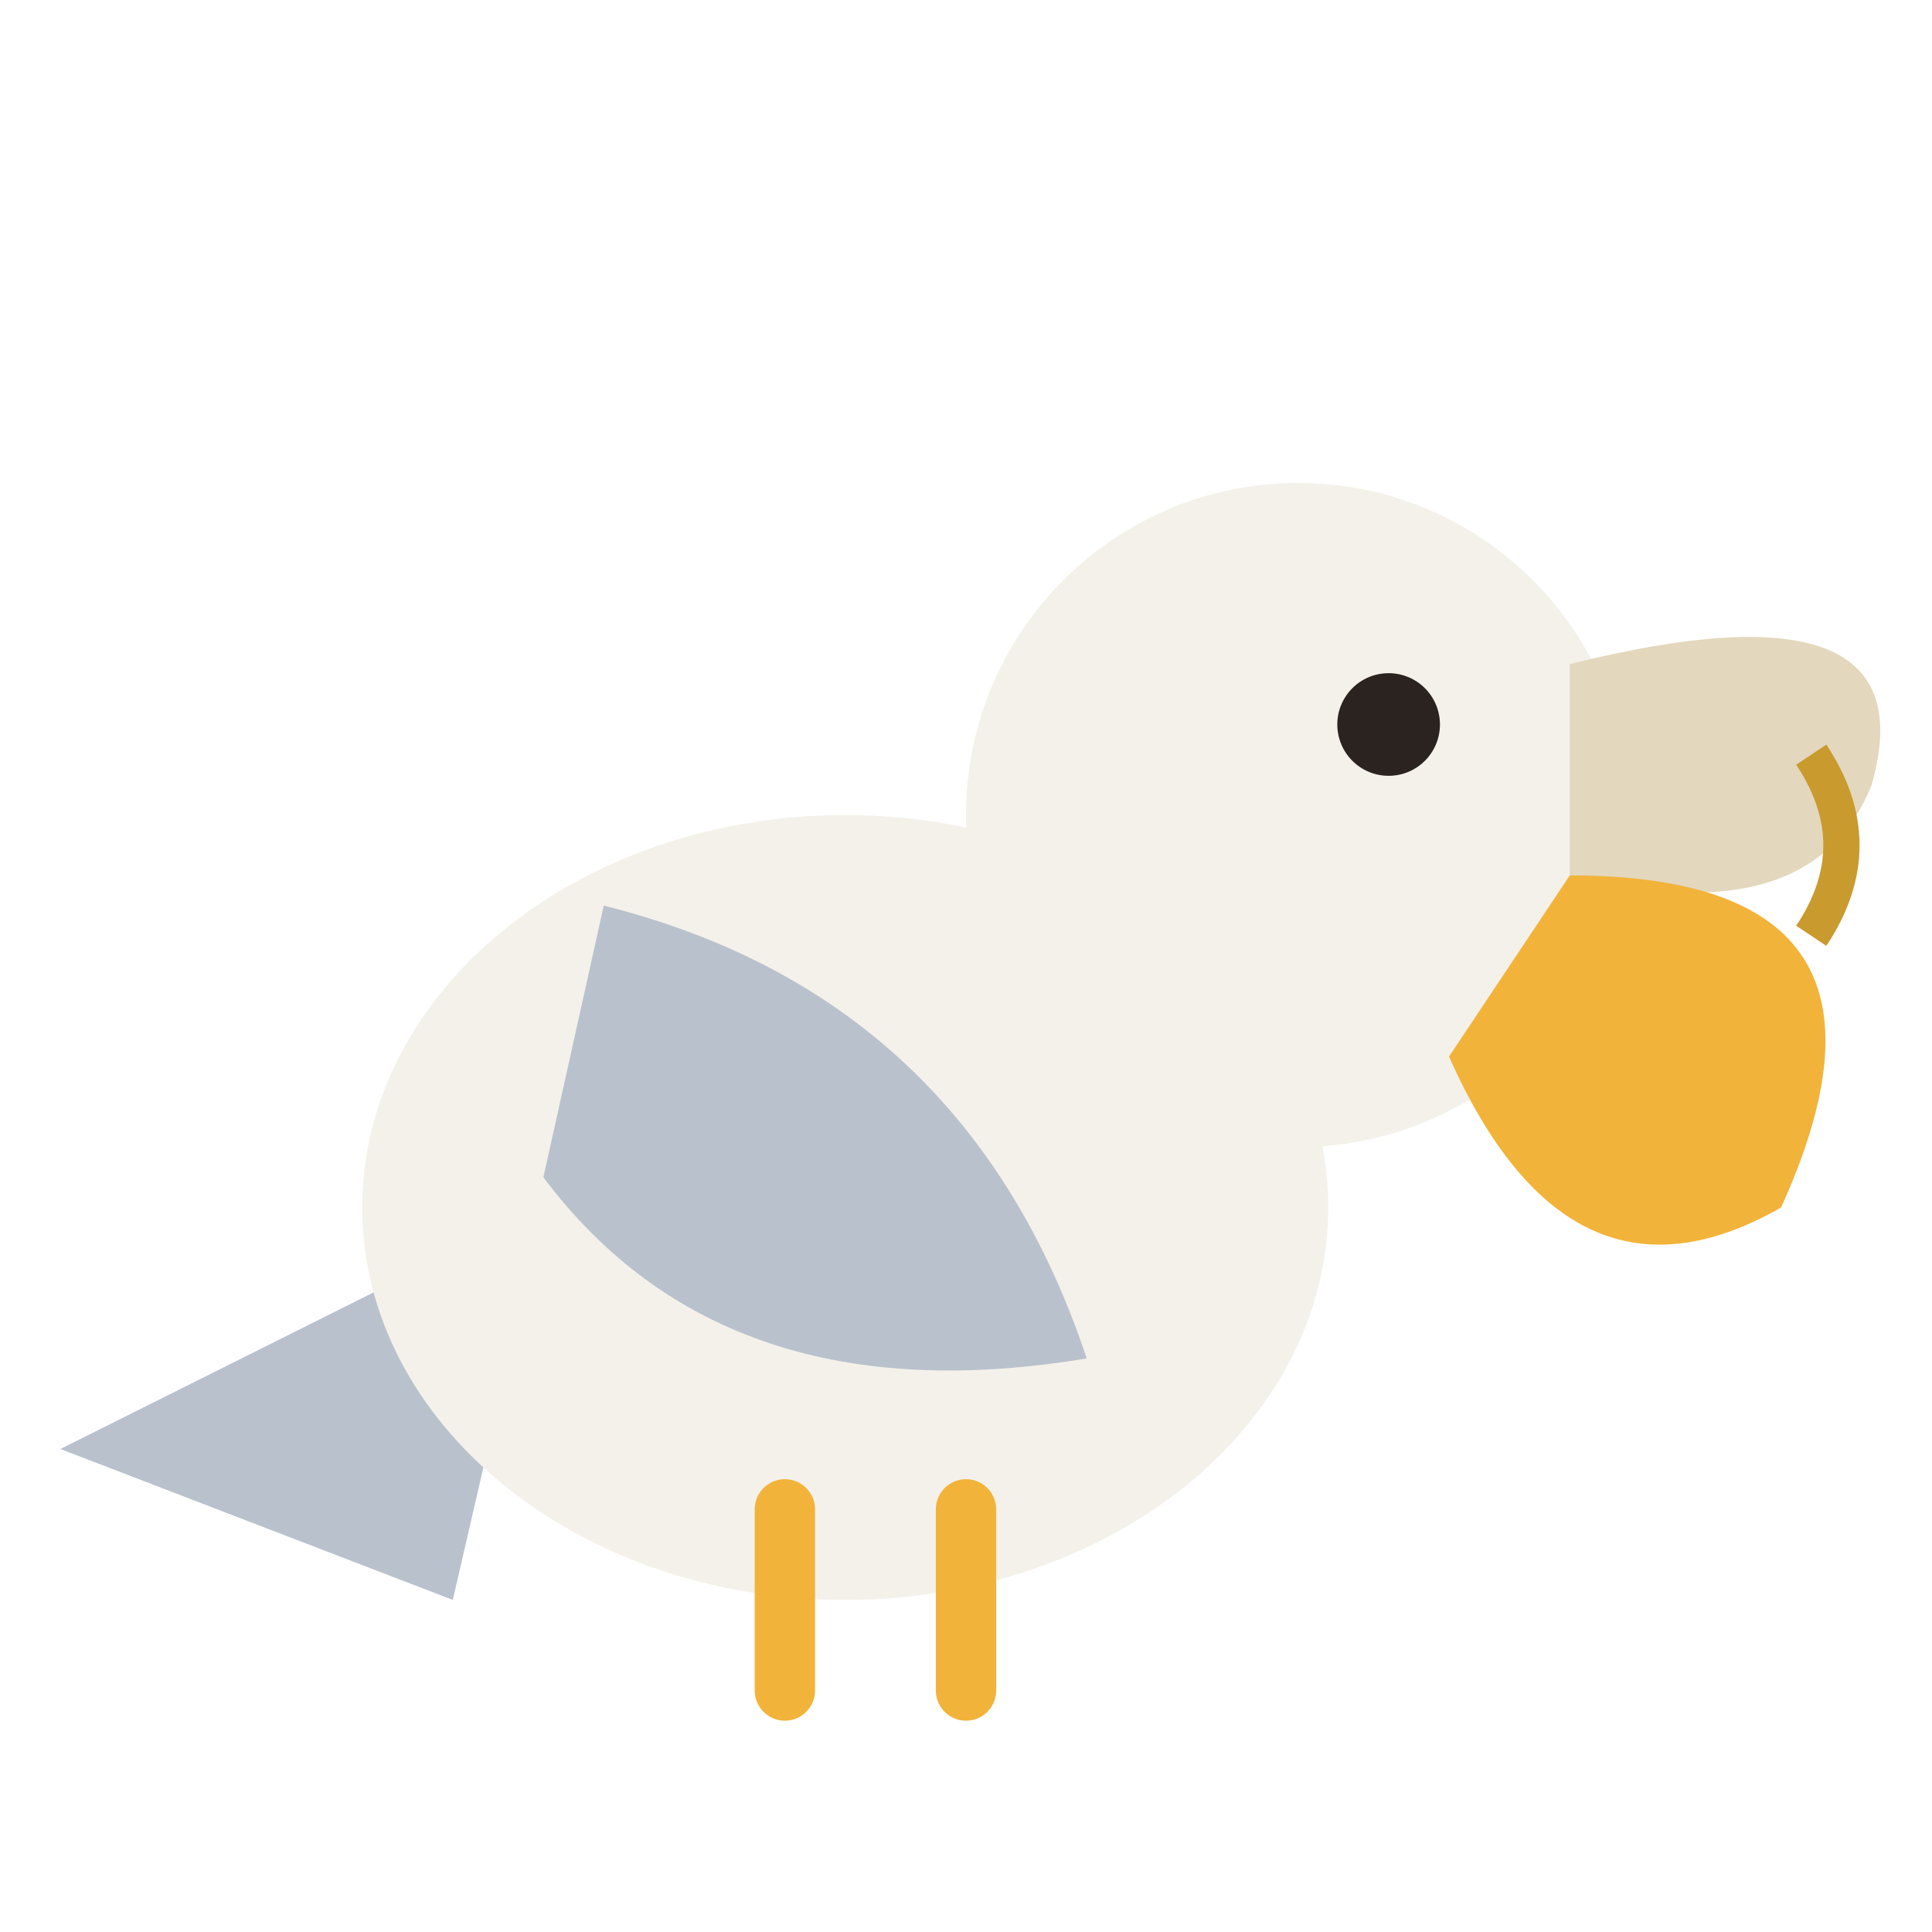
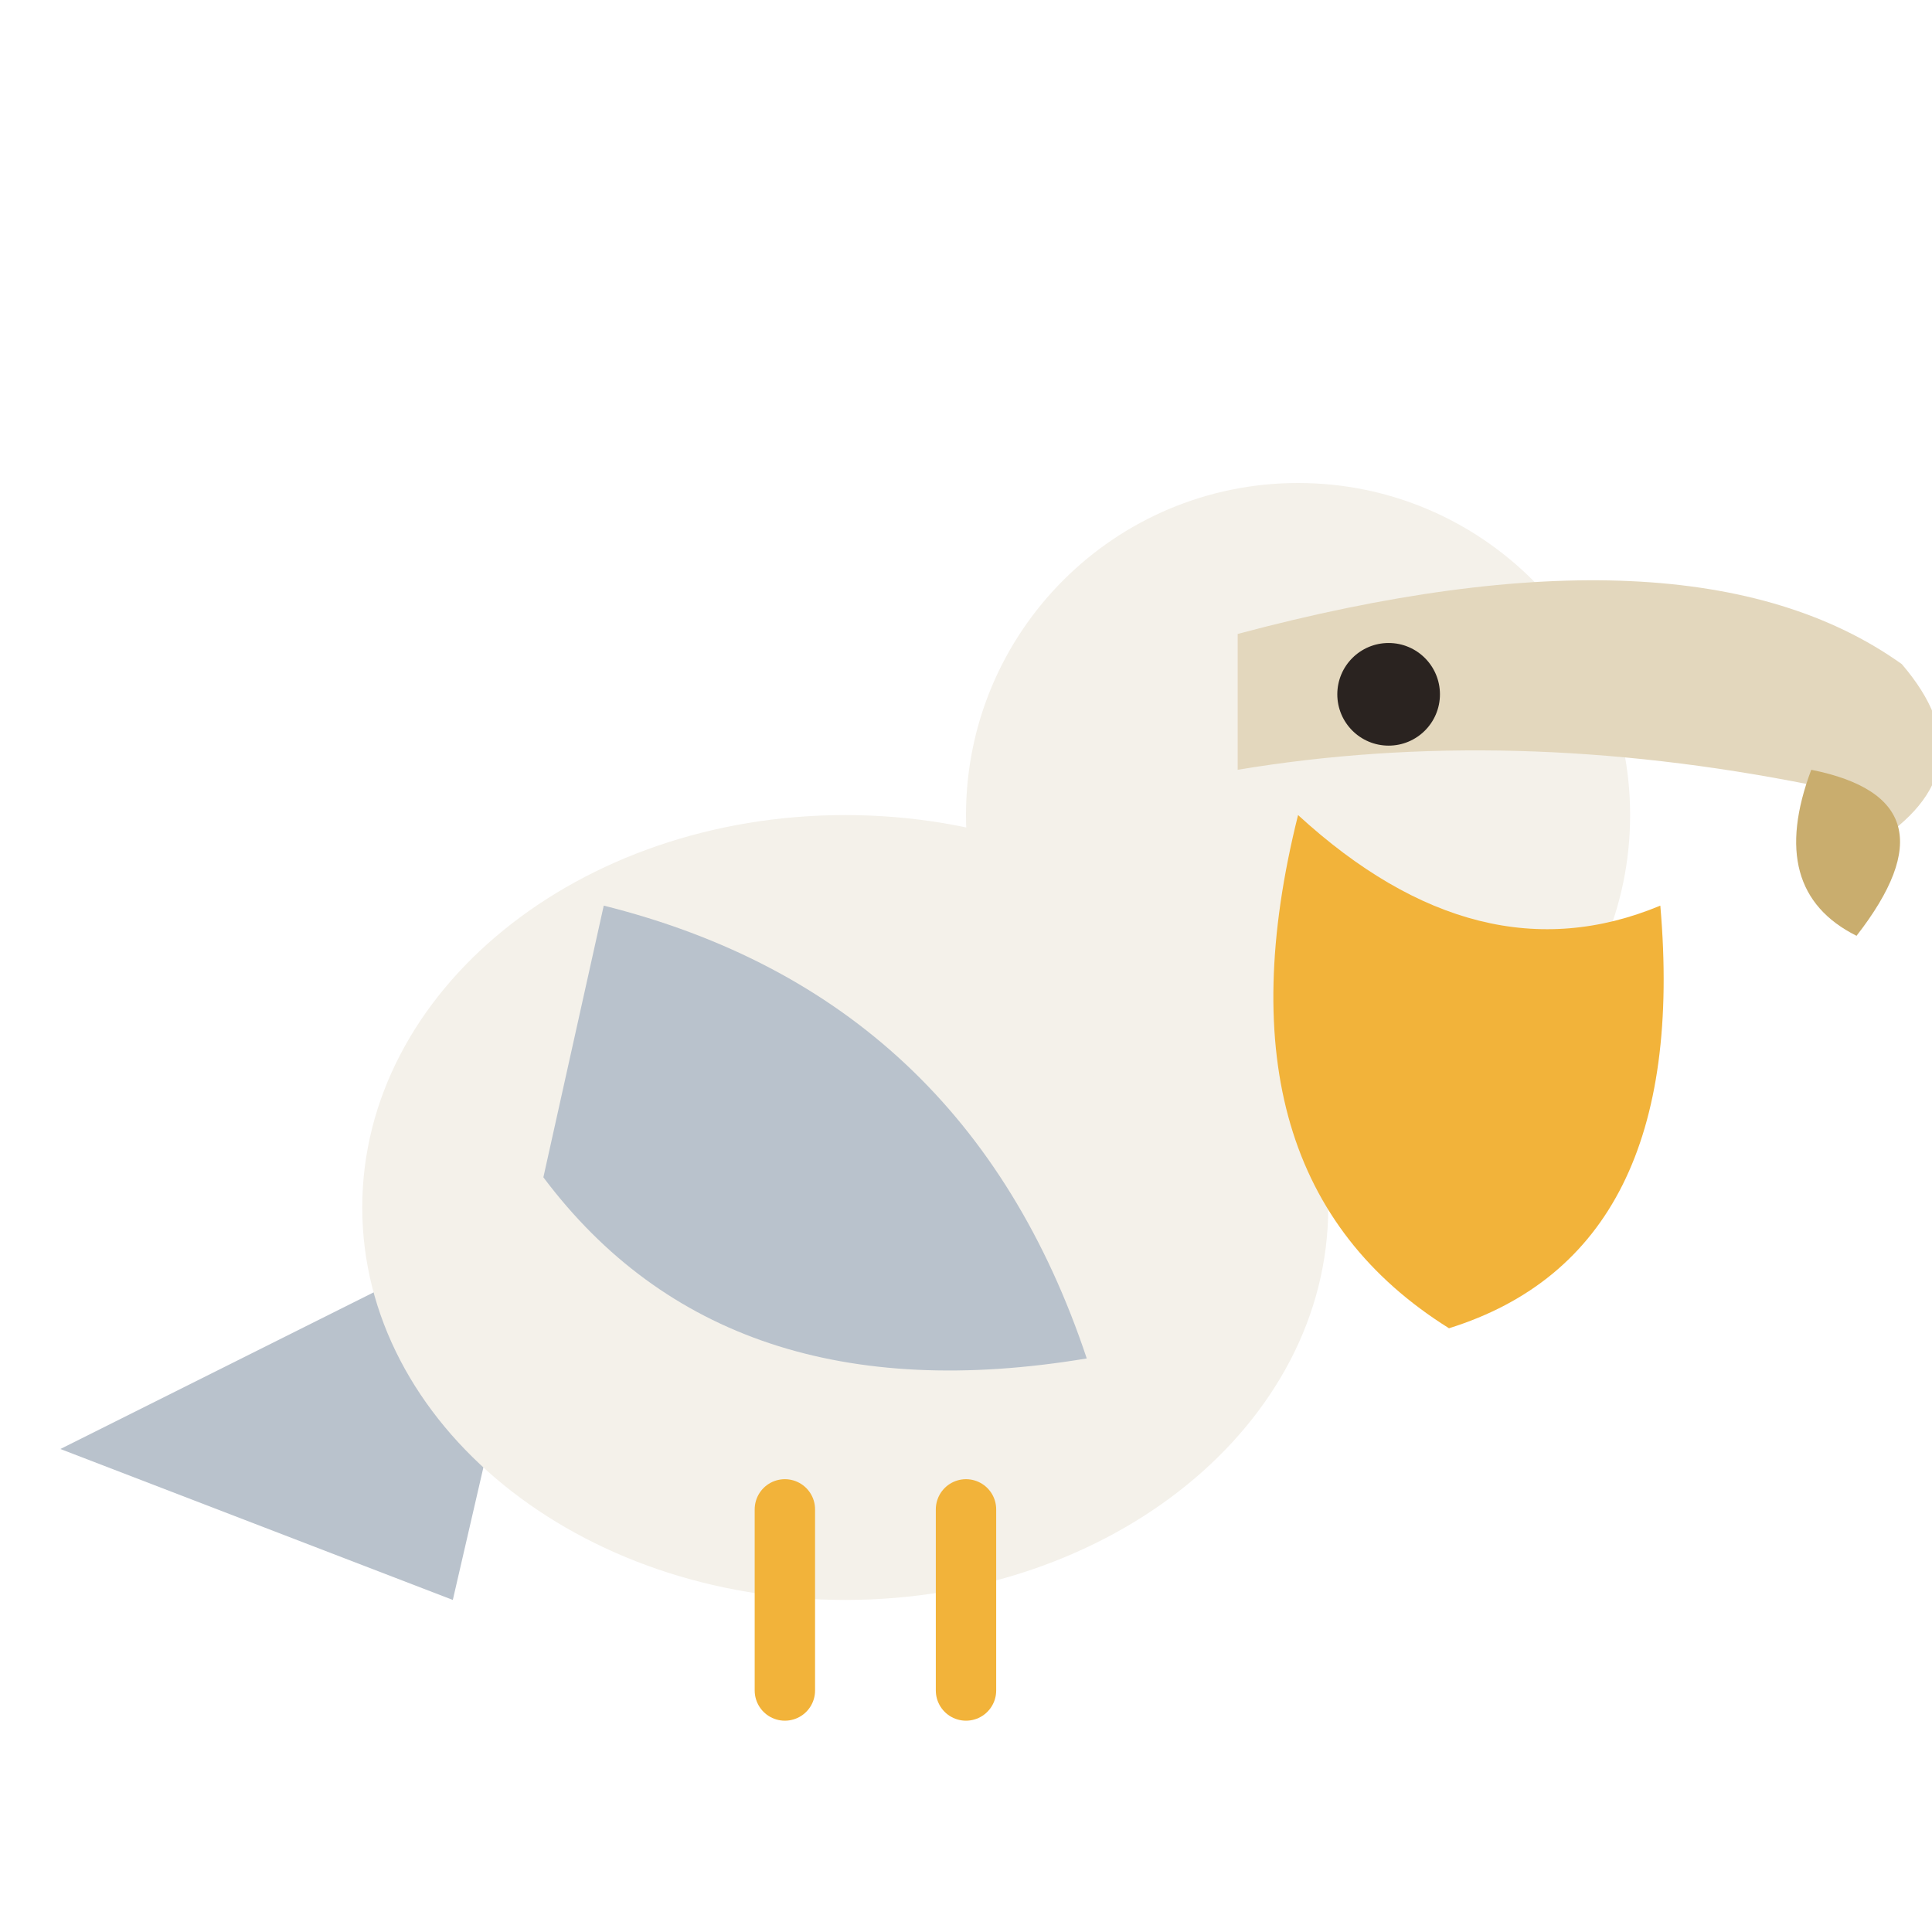
<svg xmlns="http://www.w3.org/2000/svg" viewBox="0 0 64 64" width="64" height="64" role="img" aria-label="Pelican">
  <path d="M18 40 L2 48 L15 53 Z" fill="#b9c2cc" />
  <ellipse cx="28" cy="40" rx="16" ry="13" fill="#f4f1ea" />
  <path d="M20 30 q12 3 16 15 q-12 2 -18 -6 Z" fill="#b9c2cc" />
  <circle cx="43" cy="27" r="11" fill="#f4f1ea" />
-   <path d="M52 22 Q64 19 62 26 Q60 31 52 29 Z" fill="#e3d7bd" />
-   <path d="M52 29 Q64 29 59 40 Q52 44 48 35 Z" fill="#f2b33a" />
-   <path d="M60 25 q2 3 0 6" stroke="#c99a2e" stroke-width="1.2" fill="none" />
-   <circle cx="46" cy="24" r="1.7" fill="#2a2320" />
+   <path d="M41 21 Q56 17 63 22 Q66 25.5 62 28 Q58.5 30.5 60 26 Q50 24 41 25.5 Z" fill="#e3d7bd" />
+   <path d="M60 25.5 Q65 26.5 61.5 31 Q58.5 29.5 60 25.5 Z" fill="#c9ad6e" />
+   <path d="M43 27 Q40 39 48 44 Q56 41.5 55 30 Q49 32.5 43 27 Z" fill="#f2b33a" />
+   <circle cx="46" cy="23" r="1.7" fill="#2a2320" />
  <path d="M26 50 v6 M32 50 v6" stroke="#f2b33a" stroke-width="2" stroke-linecap="round" />
</svg>
